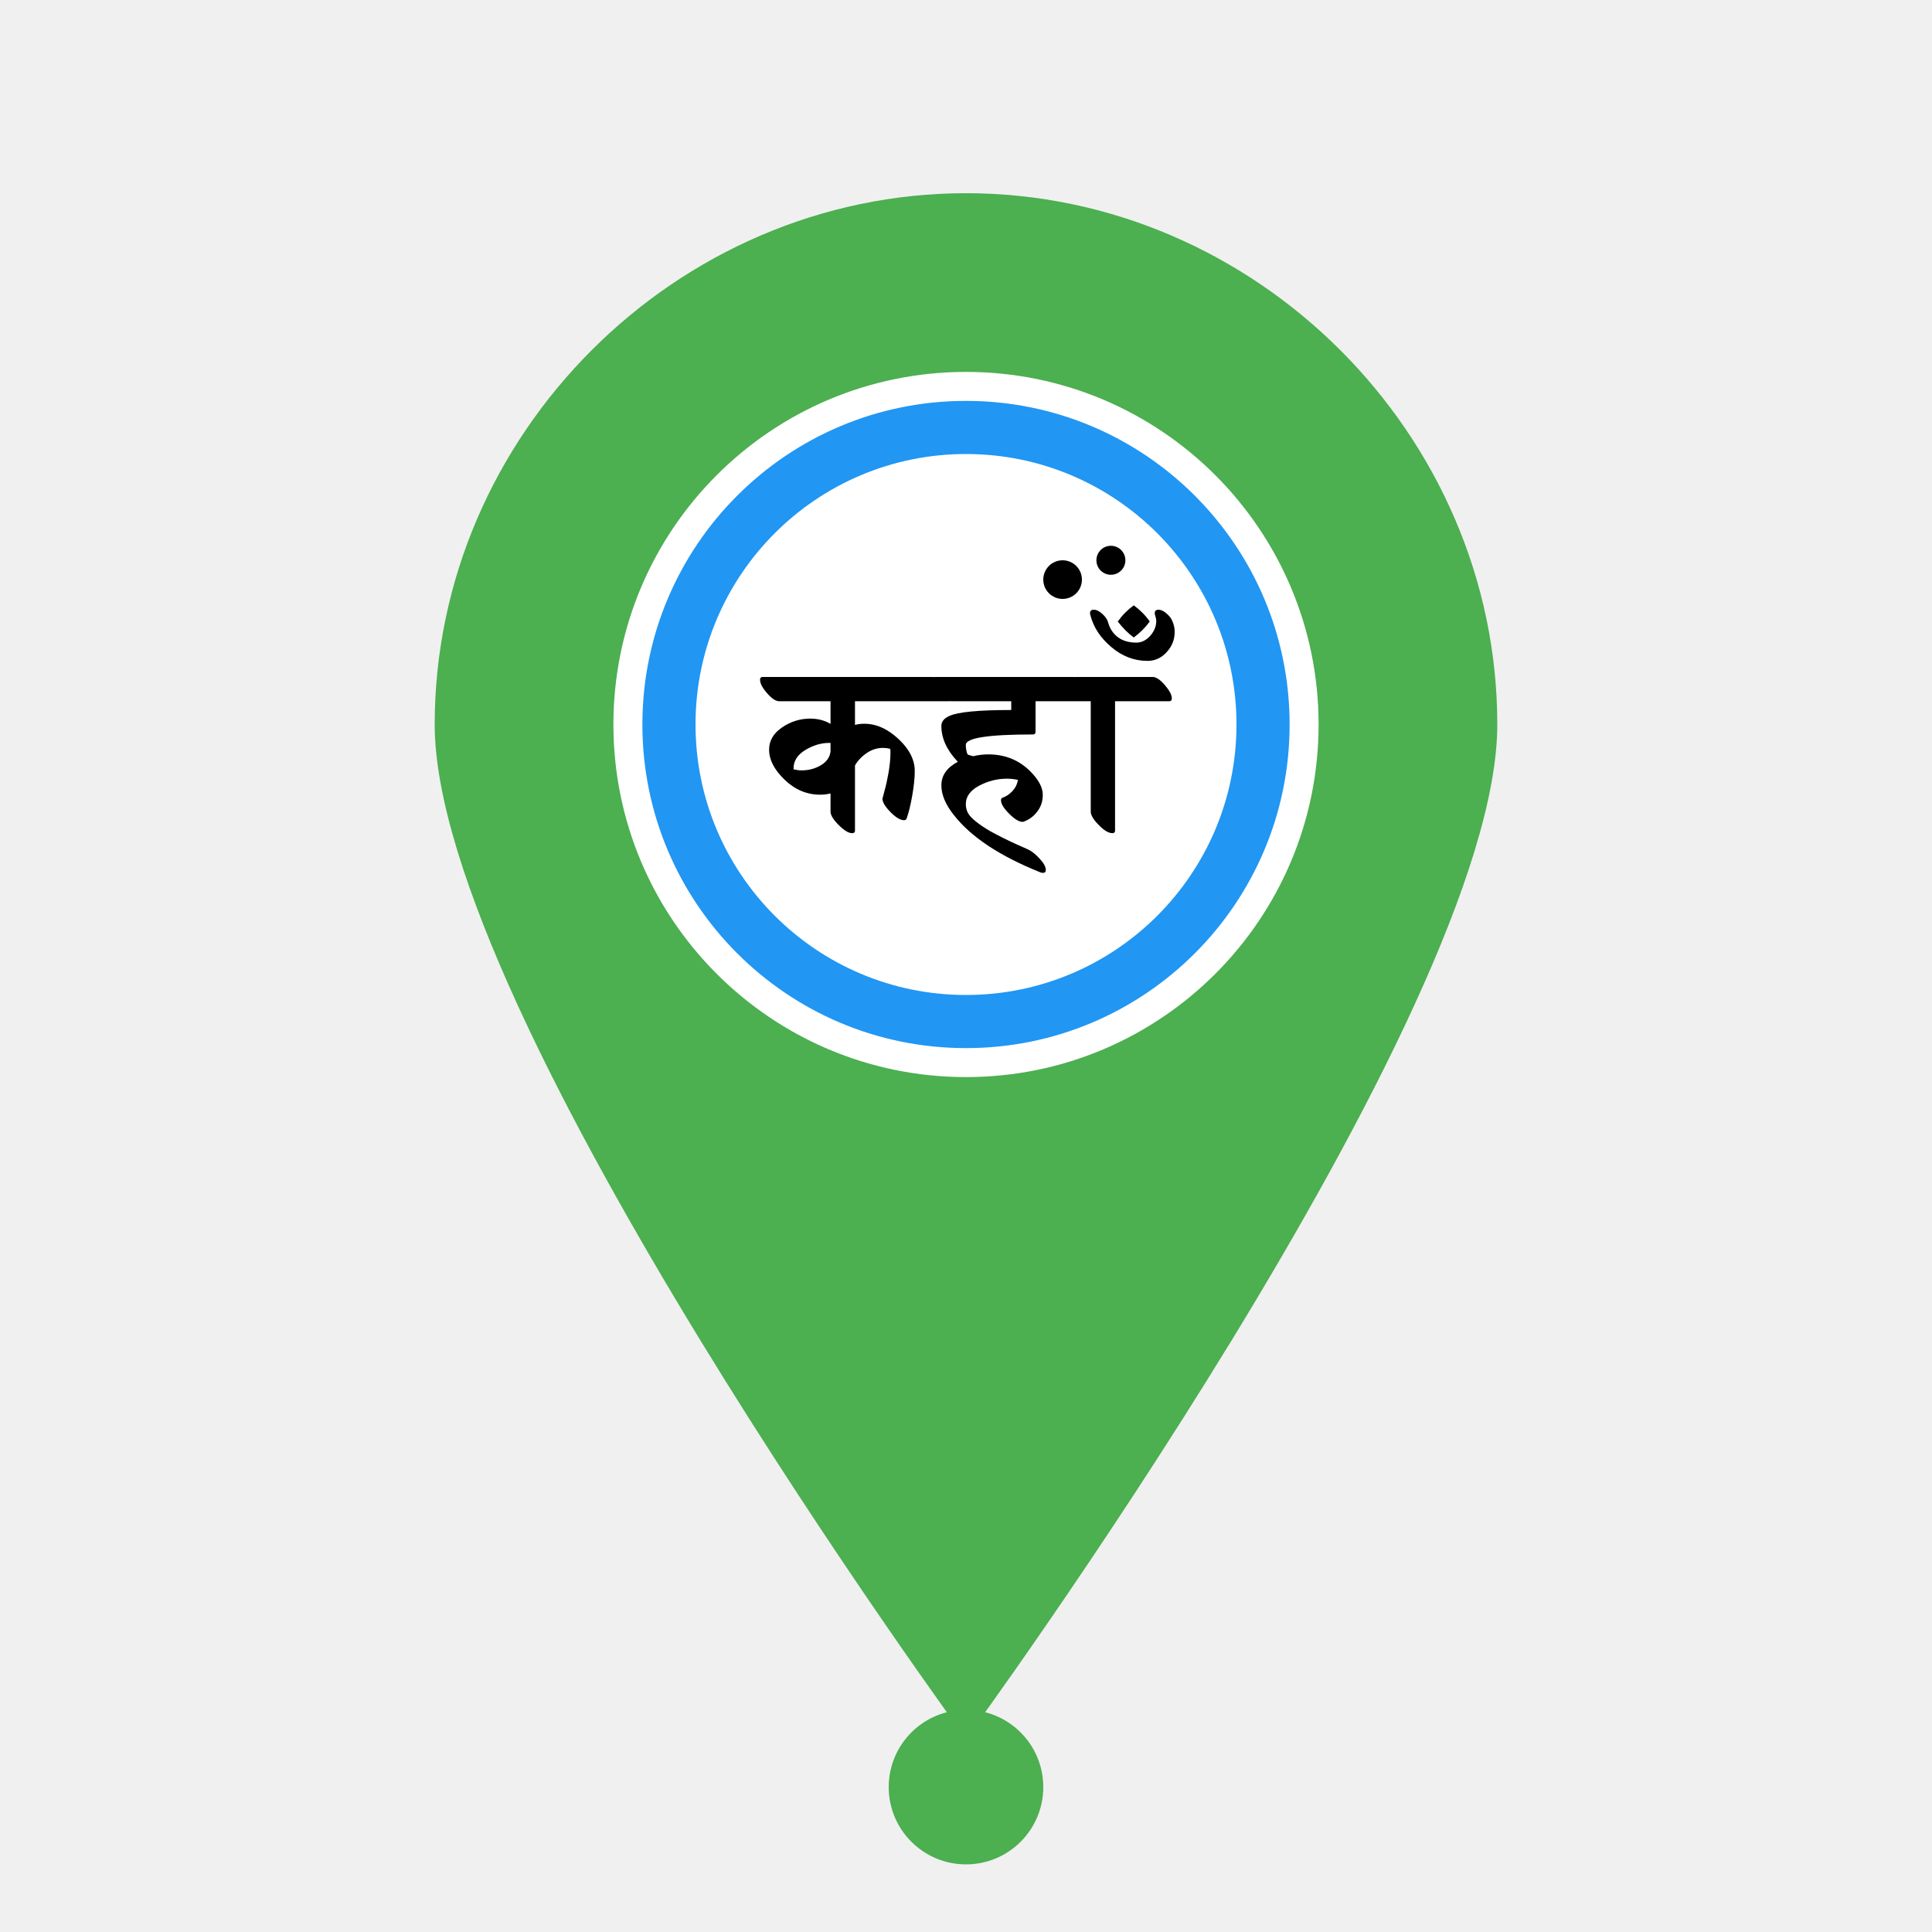
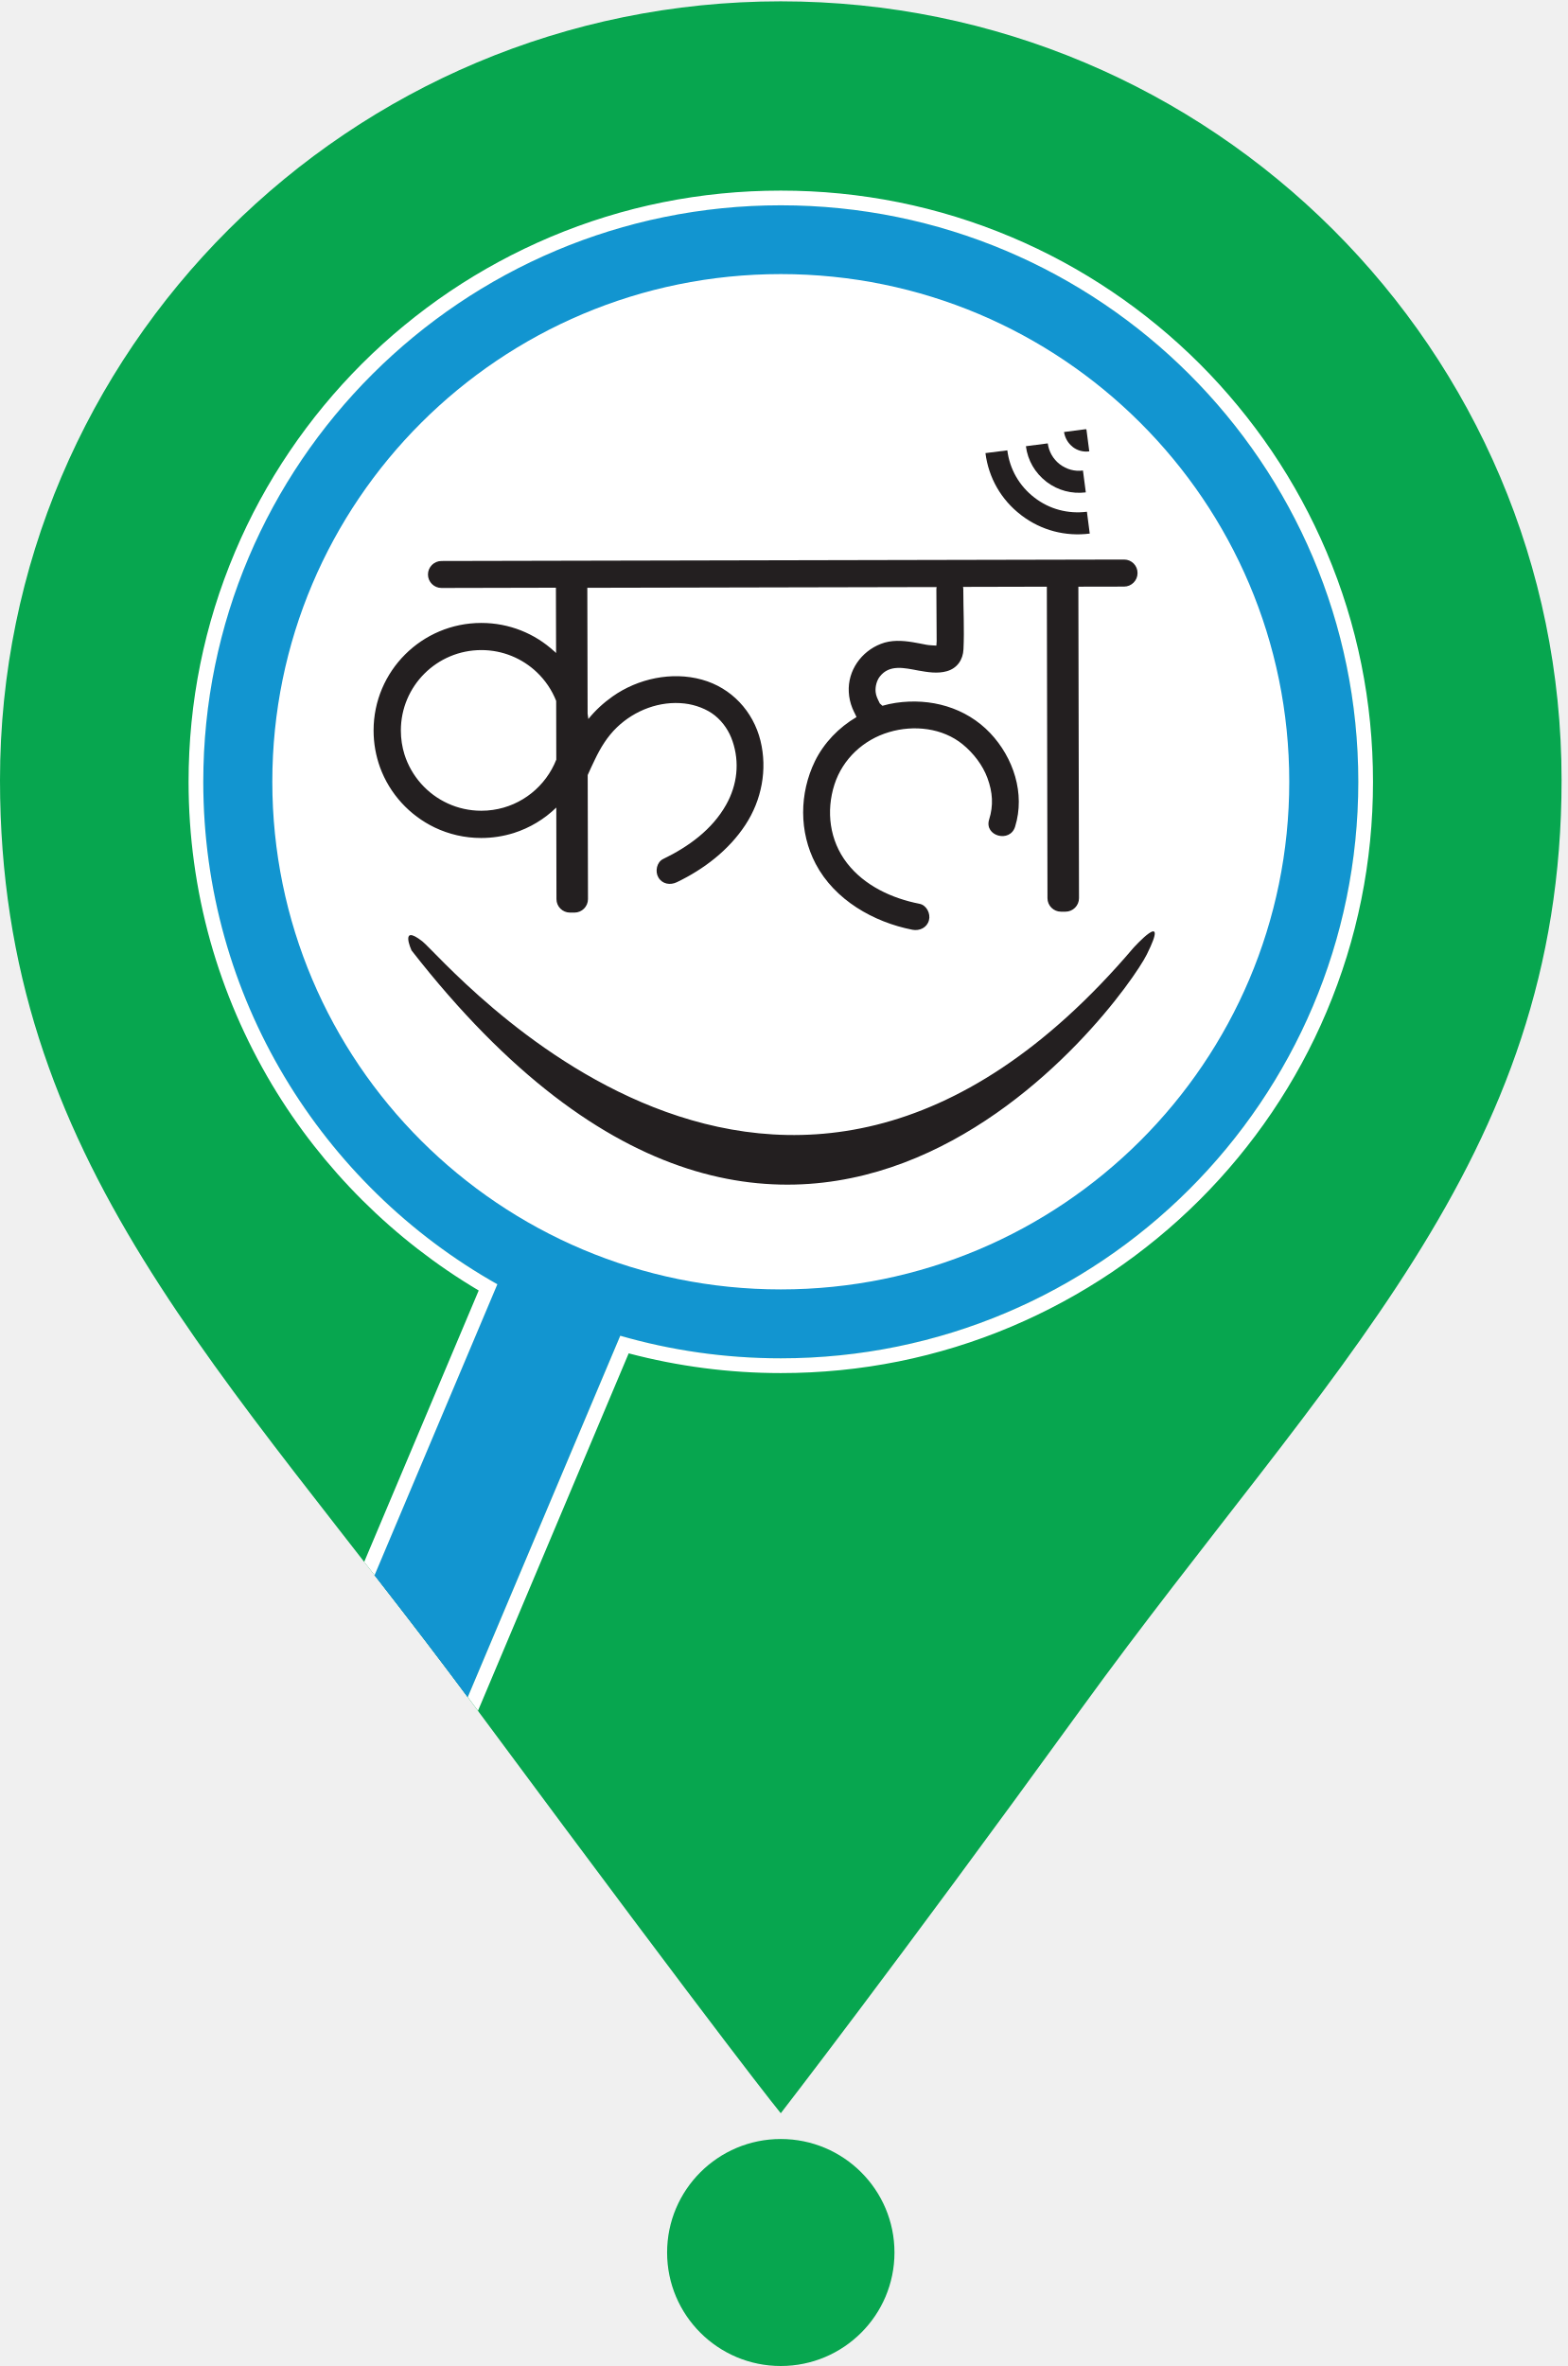
- <svg xmlns="http://www.w3.org/2000/svg" width="200" height="200" viewBox="0 0 200 200">
-   <path d="M100 20C70 20 45 45 45 75C45 105 100 180 100 180S155 105 155 75C155 45 130 20 100 20Z" fill="#4CAF50" />
-   <circle cx="100" cy="75" r="35" fill="#2196F3" stroke="white" stroke-width="3" />
-   <circle cx="100" cy="75" r="28" fill="white" />
-   <text x="100" y="85" text-anchor="middle" font-family="serif" font-size="24" font-weight="bold" fill="black">कहाँ</text>
-   <circle cx="110" cy="60" r="2" fill="black" />
-   <circle cx="115" cy="58" r="1.5" fill="black" />
-   <circle cx="100" cy="185" r="8" fill="#4CAF50" />
+ <svg xmlns="http://www.w3.org/2000/svg" width="55" height="83" viewBox="0 0 55 83" fill="none">
+   <g clip-path="url(#clip0_319_901)">
+     <path d="M27.393 0.047C12.265 0.047 0 12.277 0 27.366C0 40.746 7.861 47.998 16.634 59.836C25.904 72.343 27.393 74.133 27.393 74.133C27.393 74.133 31.301 69.092 37.931 59.948C46.581 48.02 54.787 40.746 54.787 27.366C54.787 12.277 42.522 0.047 27.393 0.047Z" fill="#07A64F" />
+     <path d="M31.382 79.019C31.382 81.217 29.596 83 27.393 83C25.191 83 23.405 81.217 23.405 79.019C23.405 76.82 25.191 75.037 27.393 75.037C29.596 75.037 31.382 76.82 31.382 79.019Z" fill="#07A64F" />
+     <path d="M14.438 33.34C14.438 33.34 14.006 32.391 14.816 33.021C15.625 33.652 27.352 47.84 39.762 33.256C39.762 33.256 41.071 31.805 40.236 33.482C39.401 35.158 28.106 50.872 14.438 33.34Z" fill="#231F20" />
+     <path d="M27.393 47.65C38.585 47.65 47.655 38.593 47.655 27.424C47.655 16.255 38.582 7.198 27.393 7.198C16.205 7.198 7.129 16.252 7.129 27.424C7.129 34.988 11.288 41.58 17.447 45.049L13.139 55.255C14.203 56.623 15.299 58.043 16.408 59.533L21.757 46.858C23.547 47.373 25.436 47.65 27.393 47.65Z" fill="#1295D0" />
+     <path d="M13.545 55.777C13.674 55.941 13.803 56.108 13.932 56.276C13.938 56.282 13.945 56.292 13.951 56.298C14.08 56.466 14.209 56.633 14.342 56.803C14.348 56.81 14.351 56.816 14.358 56.823C14.487 56.993 14.619 57.161 14.751 57.335C14.758 57.341 14.761 57.347 14.767 57.354C14.899 57.528 15.032 57.702 15.164 57.875C15.167 57.879 15.17 57.885 15.173 57.888C15.309 58.065 15.441 58.242 15.576 58.419C15.58 58.422 15.58 58.426 15.583 58.429C15.718 58.609 15.857 58.789 15.992 58.973L15.996 58.979C16.134 59.163 16.27 59.346 16.408 59.533L21.757 46.858C23.547 47.373 25.436 47.65 27.39 47.65C38.582 47.65 47.652 38.593 47.652 27.424C47.652 16.252 38.578 7.198 27.39 7.198C16.199 7.198 7.129 16.255 7.129 27.424C7.129 34.988 11.288 41.58 17.447 45.049L13.139 55.255C13.268 55.423 13.4 55.59 13.532 55.761C13.536 55.767 13.542 55.77 13.545 55.777Z" fill="#1295D0" />
+     <path d="M15.998 58.981L15.992 58.976L15.998 58.981Z" fill="#07A64F" />
+     <path d="M15.584 58.434C15.58 58.43 15.58 58.426 15.576 58.423C15.576 58.426 15.58 58.43 15.584 58.434Z" fill="#07A64F" />
+     <path d="M22.057 47.476C23.792 47.933 25.585 48.168 27.393 48.168C30.199 48.168 32.92 47.621 35.48 46.539C36.712 46.018 37.898 45.377 39.011 44.628C40.11 43.884 41.145 43.034 42.087 42.094C43.028 41.155 43.879 40.125 44.624 39.024C45.375 37.913 46.02 36.729 46.539 35.5C47.623 32.941 48.171 30.224 48.171 27.427C48.171 24.627 47.623 21.911 46.539 19.355C46.017 18.125 45.375 16.941 44.624 15.831C43.879 14.733 43.028 13.7 42.087 12.76C41.145 11.82 40.113 10.97 39.011 10.227C37.898 9.477 36.712 8.833 35.48 8.315C32.917 7.234 30.195 6.687 27.393 6.687C24.588 6.687 21.867 7.234 19.307 8.315C18.075 8.837 16.889 9.477 15.776 10.227C14.677 10.97 13.642 11.82 12.7 12.76C11.759 13.7 10.908 14.73 10.163 15.831C9.412 16.941 8.767 18.125 8.248 19.355C7.164 21.914 6.616 24.63 6.616 27.427C6.616 29.326 6.874 31.209 7.38 33.021C7.874 34.779 8.599 36.465 9.537 38.039C11.314 41.013 13.819 43.504 16.795 45.271L12.778 54.792C12.897 54.946 13.02 55.101 13.142 55.259L17.45 45.052C11.291 41.583 7.132 34.988 7.132 27.427C7.132 16.256 16.205 7.202 27.393 7.202C38.582 7.202 47.655 16.252 47.655 27.424C47.655 38.596 38.582 47.65 27.393 47.65C25.44 47.65 23.547 47.373 21.761 46.858L16.412 59.533C16.486 59.633 16.563 59.736 16.637 59.836C16.682 59.897 16.724 59.955 16.77 60.013L16.889 59.733L22.057 47.476Z" fill="white" />
+     <path d="M15.172 57.893C15.168 57.89 15.164 57.882 15.161 57.879C15.164 57.882 15.168 57.886 15.172 57.893Z" fill="#07A64F" />
+     <path d="M13.546 55.778C13.543 55.771 13.536 55.768 13.532 55.761C13.536 55.768 13.543 55.771 13.546 55.778Z" fill="#07A64F" />
+     <path d="M13.952 56.302C13.945 56.296 13.939 56.286 13.932 56.279C13.939 56.286 13.945 56.292 13.952 56.302Z" fill="#07A64F" />
+     <path d="M14.765 57.356C14.758 57.349 14.755 57.342 14.748 57.335C14.751 57.342 14.758 57.349 14.765 57.356Z" fill="#07A64F" />
+     <path d="M14.356 56.828C14.349 56.821 14.345 56.814 14.338 56.807C14.345 56.81 14.352 56.817 14.356 56.828Z" fill="#07A64F" />
+     <path d="M45.233 27.424C45.233 37.26 37.247 45.233 27.393 45.233C17.54 45.233 9.554 37.26 9.554 27.424C9.554 17.588 17.54 9.615 27.393 9.615C37.244 9.615 45.233 17.588 45.233 27.424Z" fill="white" />
+     <path d="M35.819 18.064C35.828 18.071 35.838 18.08 35.848 18.087C36.534 18.605 37.379 18.827 38.233 18.718L38.134 17.952C37.473 18.035 36.818 17.865 36.289 17.453C35.761 17.047 35.425 16.458 35.341 15.798L34.574 15.895C34.684 16.761 35.125 17.533 35.819 18.064Z" fill="#231F20" />
+     <path d="M36.709 16.896C36.715 16.899 36.721 16.905 36.725 16.909C37.118 17.205 37.602 17.334 38.095 17.273L37.995 16.506C37.702 16.545 37.418 16.465 37.179 16.284C36.947 16.104 36.799 15.843 36.76 15.554L35.993 15.653C36.057 16.149 36.312 16.59 36.709 16.896Z" fill="#231F20" />
+     <path d="M37.634 15.676C37.637 15.679 37.637 15.679 37.64 15.683C37.805 15.808 38.011 15.863 38.217 15.834L38.117 15.068C38.111 15.068 38.101 15.061 38.098 15.055L37.331 15.155C37.363 15.361 37.469 15.547 37.634 15.676Z" fill="#231F20" />
+     <path d="M39.439 19.629L15.489 19.68C15.228 19.68 15.015 19.893 15.015 20.153C15.015 20.414 15.228 20.626 15.489 20.626L19.504 20.617L19.51 22.908C19.488 22.889 19.468 22.867 19.446 22.847C19.442 22.844 19.439 22.841 19.436 22.841C18.765 22.226 17.869 21.853 16.886 21.853C14.799 21.853 13.107 23.543 13.107 25.625C13.107 26.079 13.187 26.513 13.332 26.916C13.671 27.846 14.367 28.605 15.254 29.03C15.747 29.265 16.299 29.397 16.882 29.397C17.279 29.397 17.663 29.336 18.024 29.223C18.591 29.043 19.101 28.734 19.517 28.329L19.523 31.541C19.523 31.802 19.736 32.014 19.997 32.014H20.155C20.416 32.014 20.629 31.802 20.629 31.541L20.619 27.189C20.7 27.009 20.78 26.832 20.867 26.655C21.071 26.227 21.306 25.841 21.648 25.512C22.273 24.914 23.15 24.579 24.018 24.679C24.389 24.721 24.795 24.869 25.082 25.1C25.381 25.342 25.588 25.664 25.701 26.002C25.952 26.739 25.872 27.527 25.475 28.232C24.988 29.101 24.153 29.706 23.266 30.134C23.038 30.244 22.976 30.575 23.099 30.781C23.237 31.016 23.515 31.061 23.747 30.948C24.698 30.491 25.569 29.825 26.152 28.937C26.723 28.068 26.929 26.996 26.681 25.985C26.426 24.952 25.662 24.128 24.627 23.842C23.57 23.549 22.383 23.803 21.493 24.431C21.174 24.656 20.887 24.92 20.642 25.223C20.635 25.162 20.626 25.097 20.616 25.036L20.606 20.62L32.862 20.594C32.855 20.623 32.852 20.652 32.852 20.684C32.855 21.103 32.855 21.524 32.859 21.943C32.859 22.126 32.859 22.31 32.862 22.493C32.862 22.512 32.855 22.583 32.852 22.648C32.759 22.641 32.604 22.638 32.507 22.619C32.346 22.59 32.188 22.554 32.027 22.529C31.653 22.468 31.266 22.445 30.905 22.587C30.215 22.854 29.738 23.526 29.779 24.276C29.789 24.473 29.831 24.659 29.905 24.843C29.937 24.92 29.973 24.994 30.012 25.071C30.018 25.087 30.037 25.126 30.05 25.155C29.431 25.519 28.912 26.053 28.593 26.7C28.042 27.83 28.029 29.188 28.619 30.308C29.283 31.57 30.647 32.349 32.011 32.616C32.262 32.664 32.523 32.545 32.591 32.284C32.656 32.053 32.51 31.753 32.259 31.705C31.288 31.515 30.328 31.068 29.718 30.279C29.102 29.484 28.977 28.454 29.276 27.521C29.567 26.619 30.299 25.947 31.192 25.683C32.066 25.422 33.071 25.538 33.774 26.111C34.164 26.43 34.48 26.851 34.642 27.289C34.829 27.794 34.858 28.255 34.703 28.75C34.522 29.333 35.438 29.581 35.615 28.998C35.973 27.839 35.557 26.581 34.742 25.718C33.884 24.814 32.646 24.476 31.43 24.656C31.272 24.679 31.114 24.714 30.959 24.759C30.927 24.73 30.898 24.701 30.866 24.675C30.86 24.659 30.85 24.643 30.847 24.634C30.789 24.518 30.734 24.408 30.721 24.276C30.702 24.086 30.76 23.871 30.869 23.732C31.208 23.298 31.733 23.433 32.22 23.523C32.546 23.581 32.897 23.639 33.22 23.546C33.584 23.443 33.787 23.143 33.803 22.776C33.836 22.081 33.797 21.373 33.797 20.678C33.797 20.646 33.794 20.617 33.787 20.588L36.728 20.581L36.75 31.509C36.75 31.769 36.963 31.982 37.224 31.982H37.382C37.644 31.982 37.856 31.769 37.856 31.509L37.834 20.581L39.436 20.578C39.697 20.578 39.91 20.366 39.91 20.105C39.913 19.841 39.701 19.629 39.439 19.629ZM14.064 25.625C14.064 24.067 15.328 22.805 16.889 22.805C17.643 22.805 18.33 23.102 18.836 23.584C19.13 23.864 19.362 24.206 19.513 24.588L19.517 26.648C19.152 27.575 18.311 28.267 17.292 28.412C17.16 28.432 17.024 28.441 16.886 28.441C16.47 28.441 16.073 28.351 15.715 28.187C14.993 27.859 14.432 27.231 14.19 26.465C14.109 26.204 14.064 25.921 14.064 25.625Z" fill="#231F20" />
+     <path d="M17.563 23.137C17.53 23.134 17.533 23.134 17.563 23.137V23.137Z" fill="#231F20" />
+     <path d="M14.438 33.34C14.438 33.34 14.006 32.39 14.816 33.021C15.625 33.652 27.352 47.84 39.762 33.256C39.762 33.256 41.071 31.805 40.236 33.481C39.401 35.158 28.106 50.872 14.438 33.34Z" fill="#231F20" />
+   </g>
+   <defs>
+     <clipPath id="clip0_319_901">
+       <rect width="54.787" height="82.953" fill="white" transform="translate(0 0.0466309)" />
+     </clipPath>
+   </defs>
</svg>
